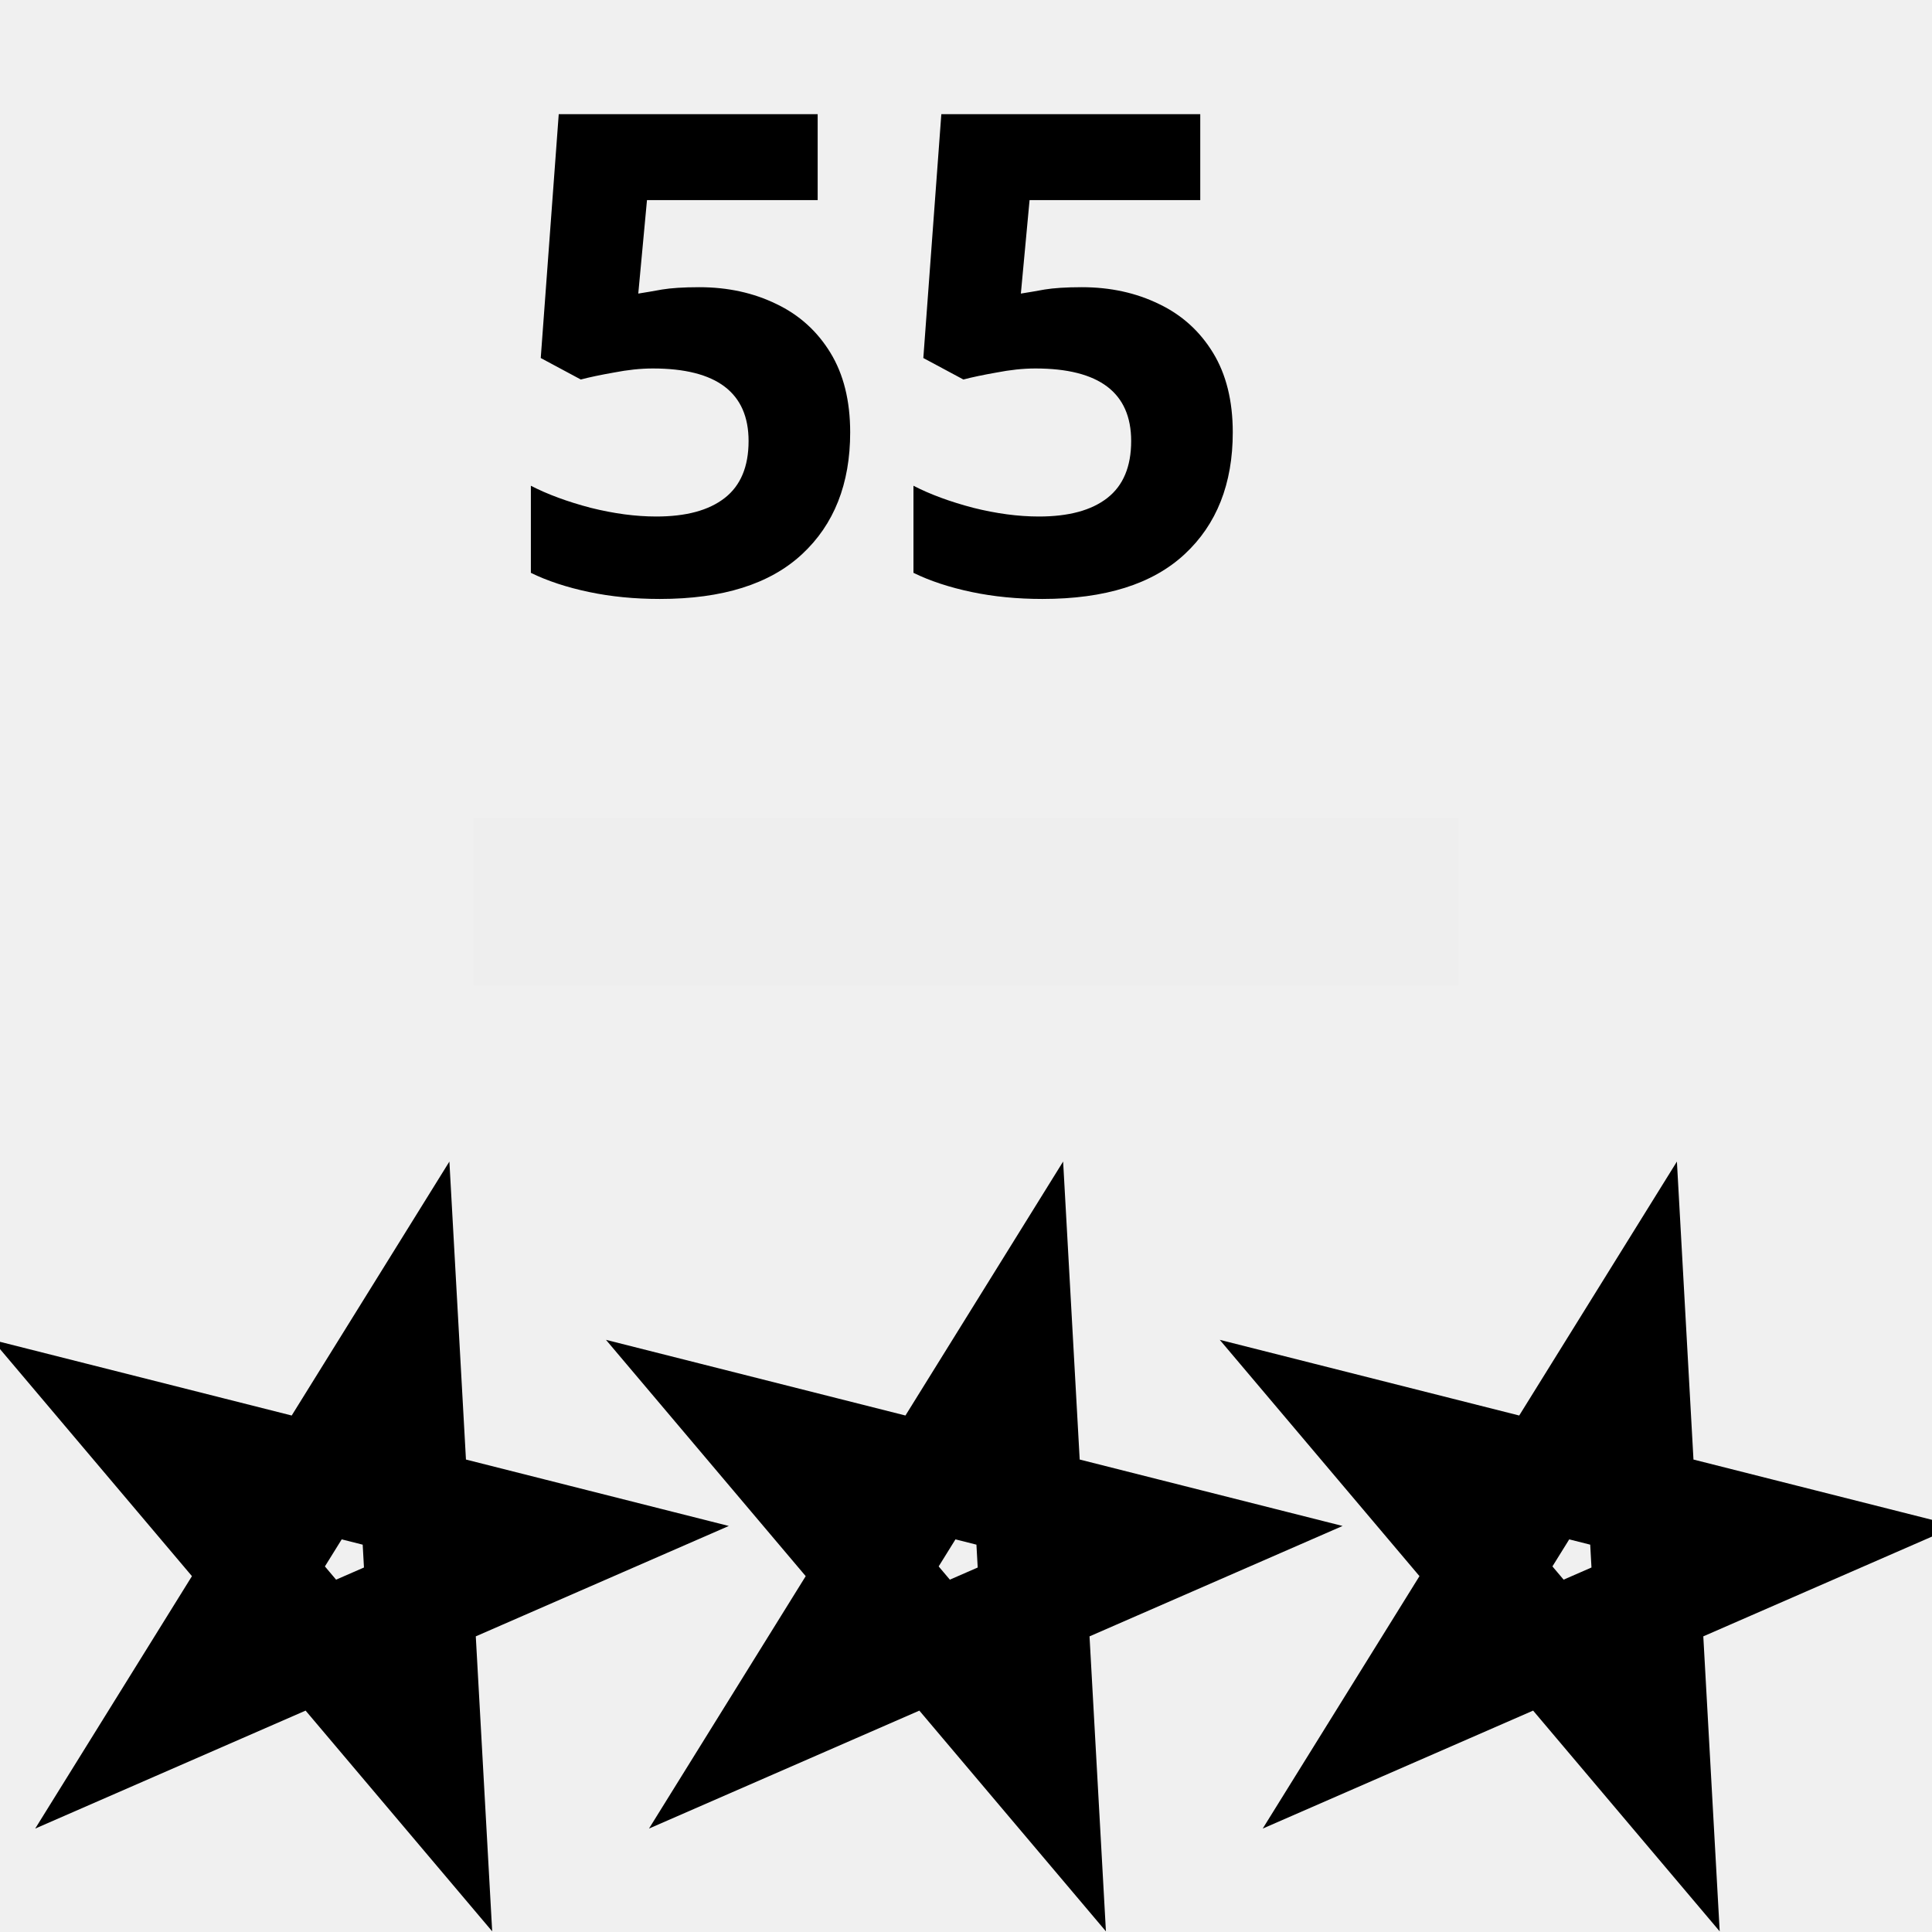
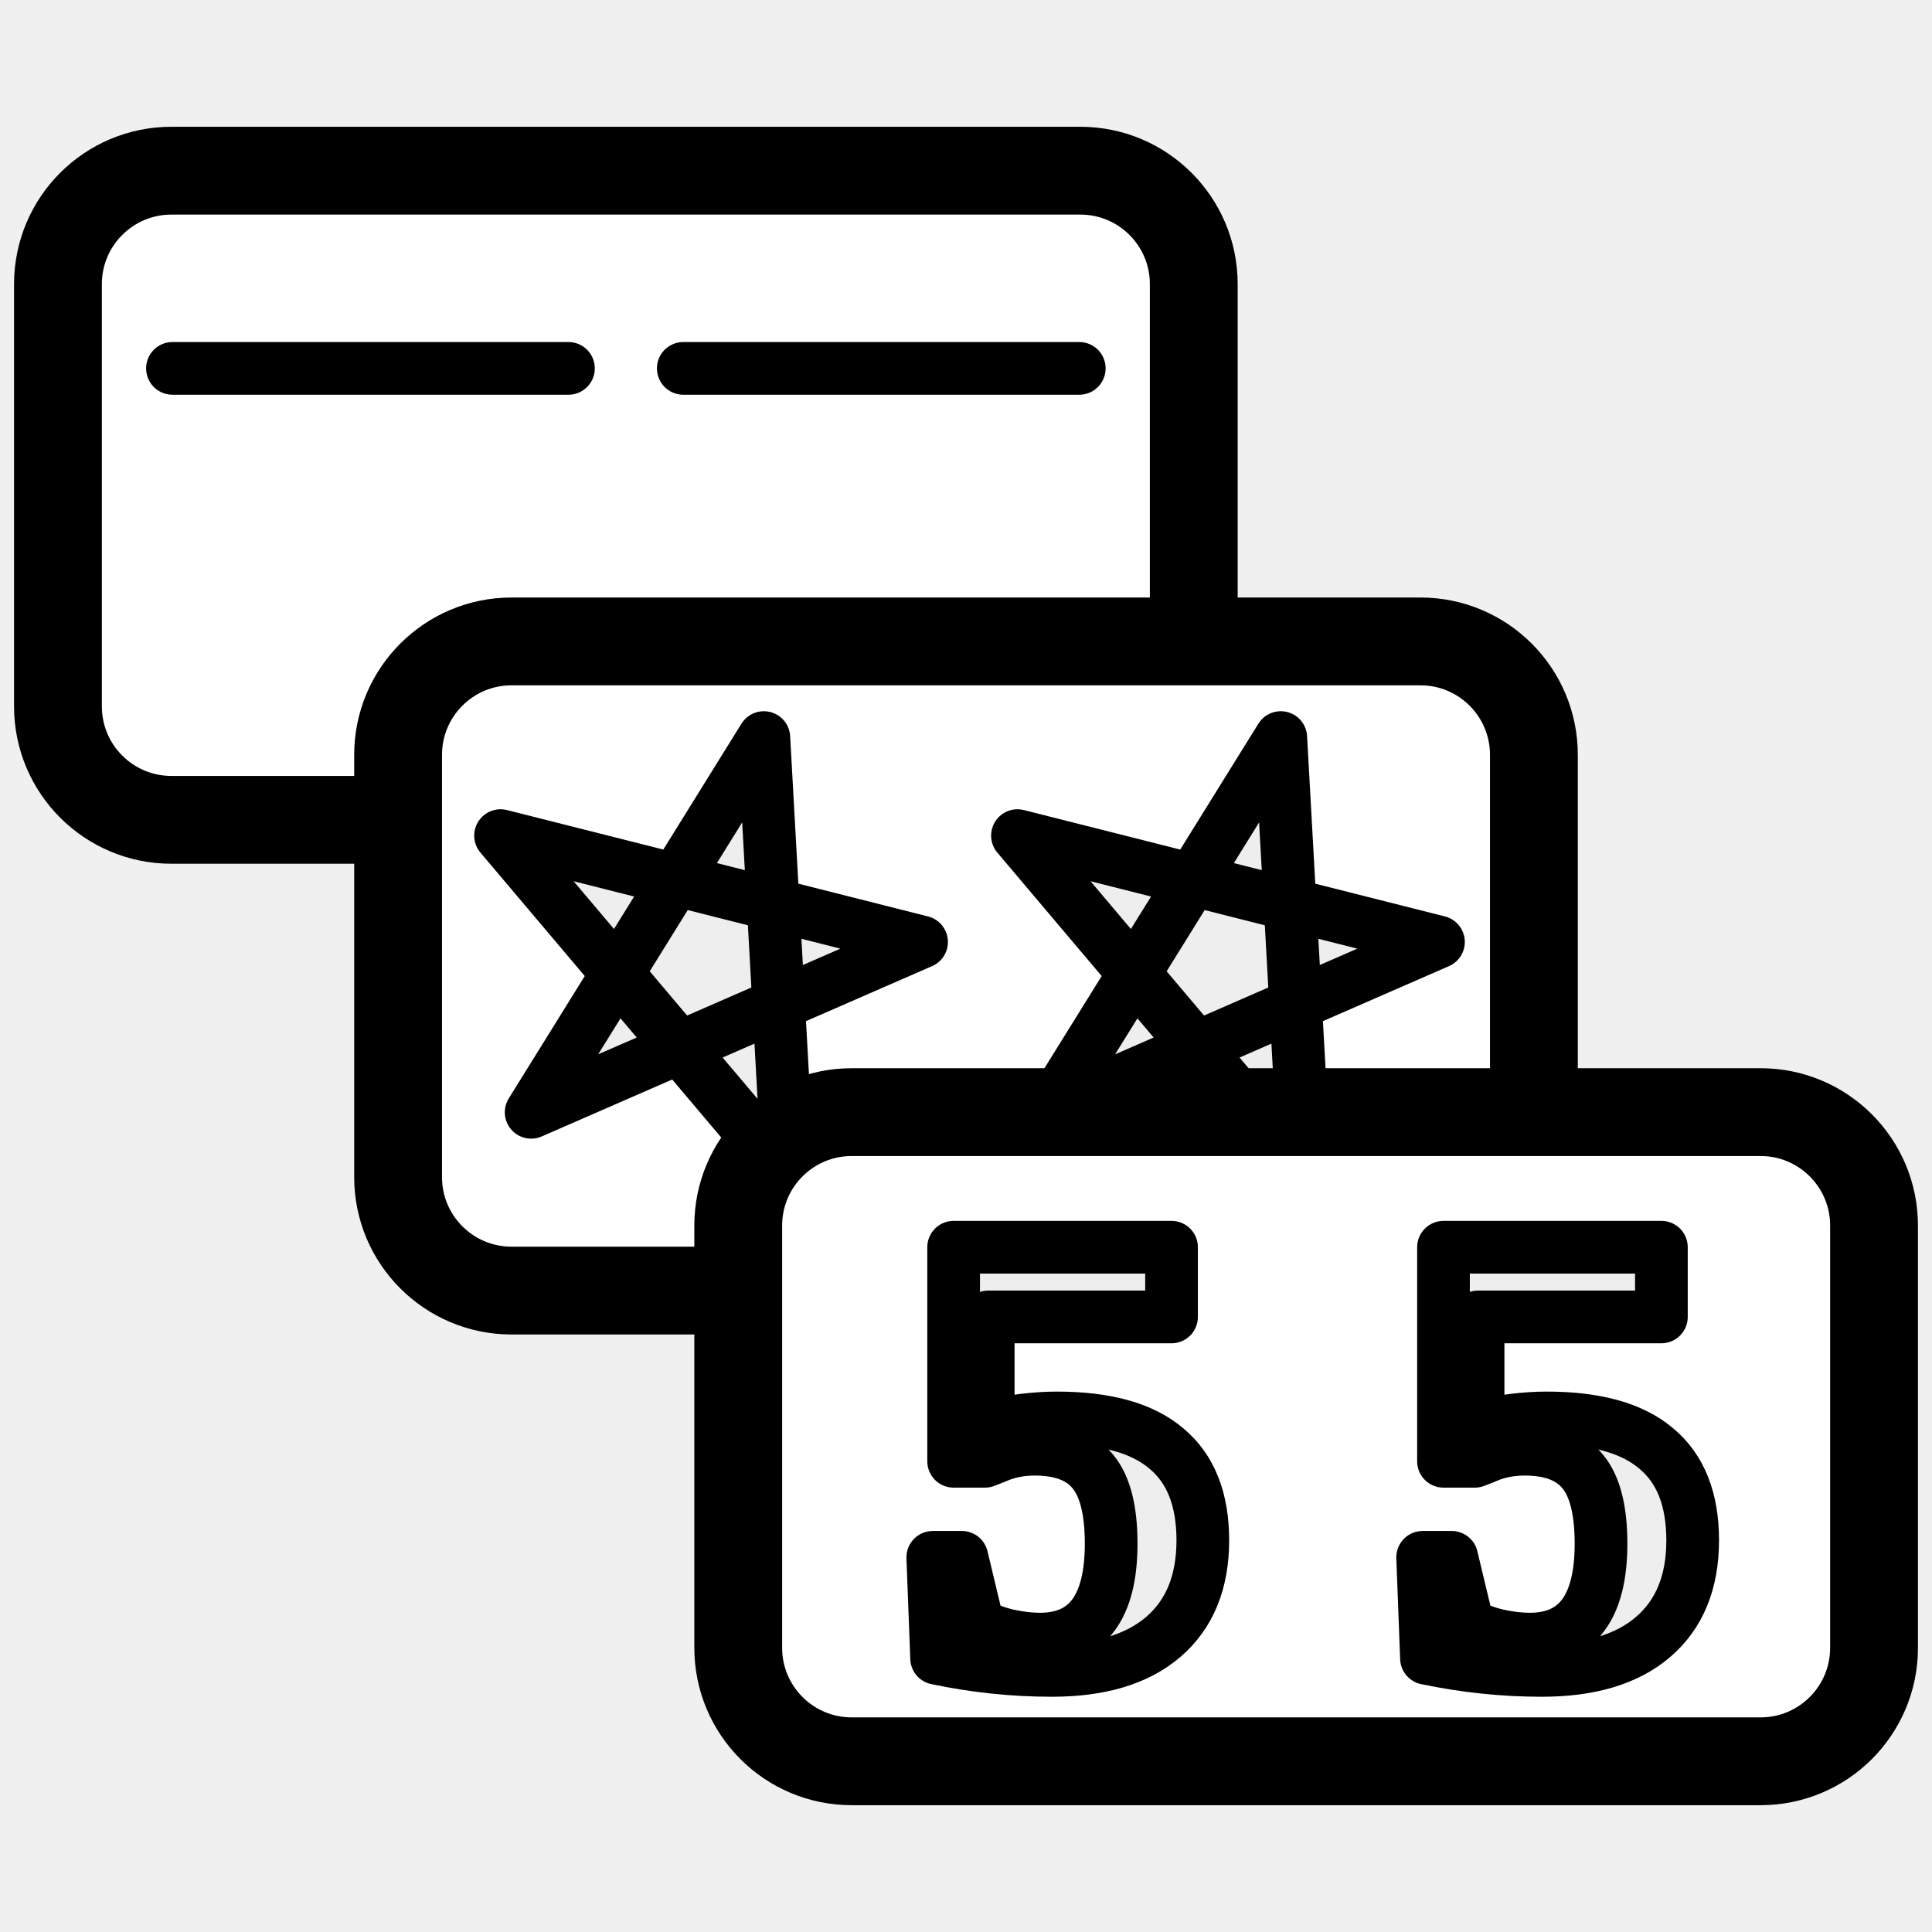
<svg xmlns="http://www.w3.org/2000/svg" height="55px" viewBox="0 0 55 55" width="55px" stroke-linecap="round" stroke-linejoin="round" stroke-width="3.5" stroke="#000" fill="#eee">
-   <g transform="translate(0,0.1669292)" id="g3862">
-     <g transform="matrix(1.057745,0,0,1.057745,-1.587988,-0.940607)" id="g3909">
-       <g transform="translate(0.6615557,0)" id="g3857">
-         <path d="m 21.173,39.305 7.742,9.16 L 28.259,36.666 21.997,46.752 32.504,42.168 z" id="path3034" style="fill:none;stroke:#000;stroke-width:2.902;stroke-linecap:square;stroke-linejoin:miter;stroke-miterlimit:4;stroke-opacity:1;stroke-dasharray:none" />
-         <path d="M 4.654,39.305 12.397,48.465 11.741,36.666 5.478,46.752 15.985,42.168 z" id="path3034-0" style="fill:none;stroke:#000;stroke-width:2.902;stroke-linecap:square;stroke-linejoin:miter;stroke-miterlimit:4;stroke-opacity:1;stroke-dasharray:none" />
-         <path d="m 37.692,39.305 7.742,9.16 -0.656,-11.799 -6.263,10.086 10.507,-4.584 z" id="path3034-5" style="fill:none;stroke:#000;stroke-width:2.902;stroke-linecap:square;stroke-linejoin:miter;stroke-miterlimit:4;stroke-opacity:1;stroke-dasharray:none" />
-       </g>
-       <path d="m 16.5,25 22,0" id="path3851" style="fill:none;stroke:#eee;stroke-width:4.5;stroke-linecap:square;stroke-linejoin:miter;stroke-miterlimit:4;stroke-opacity:1;stroke-dasharray:none" />
-       <text x="14.914" y="16.666" id="text3853" xml:space="preserve" style="font-size:40px;font-style:normal;font-weight:normal;line-height:125%;letter-spacing:0px;word-spacing:0px;fill:#000;fill-opacity:1;stroke:none;font-family:Sans">
-         <tspan x="14.914" y="16.666" id="tspan3855" style="font-size:18px;font-weight:bold;-inkscape-font-specification:Sans Bold">55</tspan>
-       </text>
-     </g>
+   <rect width="32.334" height="18.48" ry="3.229" x="-33.984" y="4.859" transform="scale(-1,1)" id="rect4" style="fill:#ffffff;fill-opacity:1;stroke:#000;stroke-width:2.5;stroke-linecap:round;stroke-linejoin:round;stroke-miterlimit:4;stroke-dasharray:none" />
+   <g transform="matrix(0,-0.8093027,0.8093027,0,25.36114,36.74183)" id="g16" style="fill:none;stroke:#000;stroke-width:1.606;stroke-linecap:round;stroke-linejoin:round;stroke-miterlimit:4;stroke-dasharray:none" />
+   <rect width="32.334" height="18.48" ry="3.229" x="-43.667" y="18.26" transform="scale(-1,1)" id="rect14" style="fill:#ffffff;fill-opacity:1;stroke:#000;stroke-width:2.5;stroke-linecap:round;stroke-linejoin:round;stroke-miterlimit:4;stroke-dasharray:none" />
+   <path d="M 28.965,23.788 37.155,33.477 36.461,20.997 29.836,31.666 40.95,26.816 z" id="path3034" style="fill:#eee;fill-opacity:1;stroke-width:1.5;stroke-miterlimit:4;stroke-dasharray:none" />
+   <path d="m 14.25,23.788 8.189,9.689 -0.694,-12.48 -6.624,10.668 11.114,-4.849 z" id="path3034-0" style="fill:#eee;fill-opacity:1;stroke-width:1.5;stroke-miterlimit:4;stroke-dasharray:none" />
+   <rect width="32.334" height="18.48" ry="3.229" x="-53.35" y="31.66" transform="scale(-1,1)" id="rect24" style="fill:#ffffff;fill-opacity:1;stroke:#000;stroke-width:2.5;stroke-linecap:round;stroke-linejoin:round;stroke-miterlimit:4;stroke-dasharray:none" />
+   <g transform="translate(2.343306,-0.3494341)" id="g3955">
+     <text x="23.491" y="47.73" id="text3853" xml:space="preserve" style="font-size:40.292px;font-style:normal;font-weight:normal;line-height:125%;letter-spacing:0px;word-spacing:0px;fill:#eee;fill-opacity:1;stroke-width:1.5;stroke-miterlimit:4;stroke-dasharray:none">
+       <tspan x="23.491" y="47.73" id="tspan3855" style="font-size:18.131px;font-weight:bold;fill:#eee;fill-opacity:1;stroke-width:1.5;stroke-miterlimit:4;stroke-dasharray:none;-inkscape-font-specification:Sans Bold">5</tspan>
+     </text>
+     <text x="37.439" y="47.73" id="text3853-0" xml:space="preserve" style="font-size:40.292px;font-style:normal;font-weight:normal;line-height:125%;letter-spacing:0px;word-spacing:0px;fill:#eee;fill-opacity:1;stroke-width:1.5;stroke-miterlimit:4;stroke-dasharray:none">
+       <tspan x="37.439" y="47.73" id="tspan3855-8" style="font-size:18.131px;font-weight:bold;fill:#eee;fill-opacity:1;stroke-width:1.5;stroke-miterlimit:4;stroke-dasharray:none;-inkscape-font-specification:Sans Bold">5</tspan>
+     </text>
+   </g>
+   <g transform="translate(-0.5473648,0)" id="g3961">
+     <path d="m 5.457,10.487 11.273,0" id="path3851" style="fill:none;stroke-width:1.5;stroke-miterlimit:4;stroke-dasharray:none" />
+     <path d="m 19.999,10.487 11.273,0" id="path3851-7" style="fill:none;stroke-width:1.5;stroke-miterlimit:4;stroke-dasharray:none" />
  </g>
</svg>
